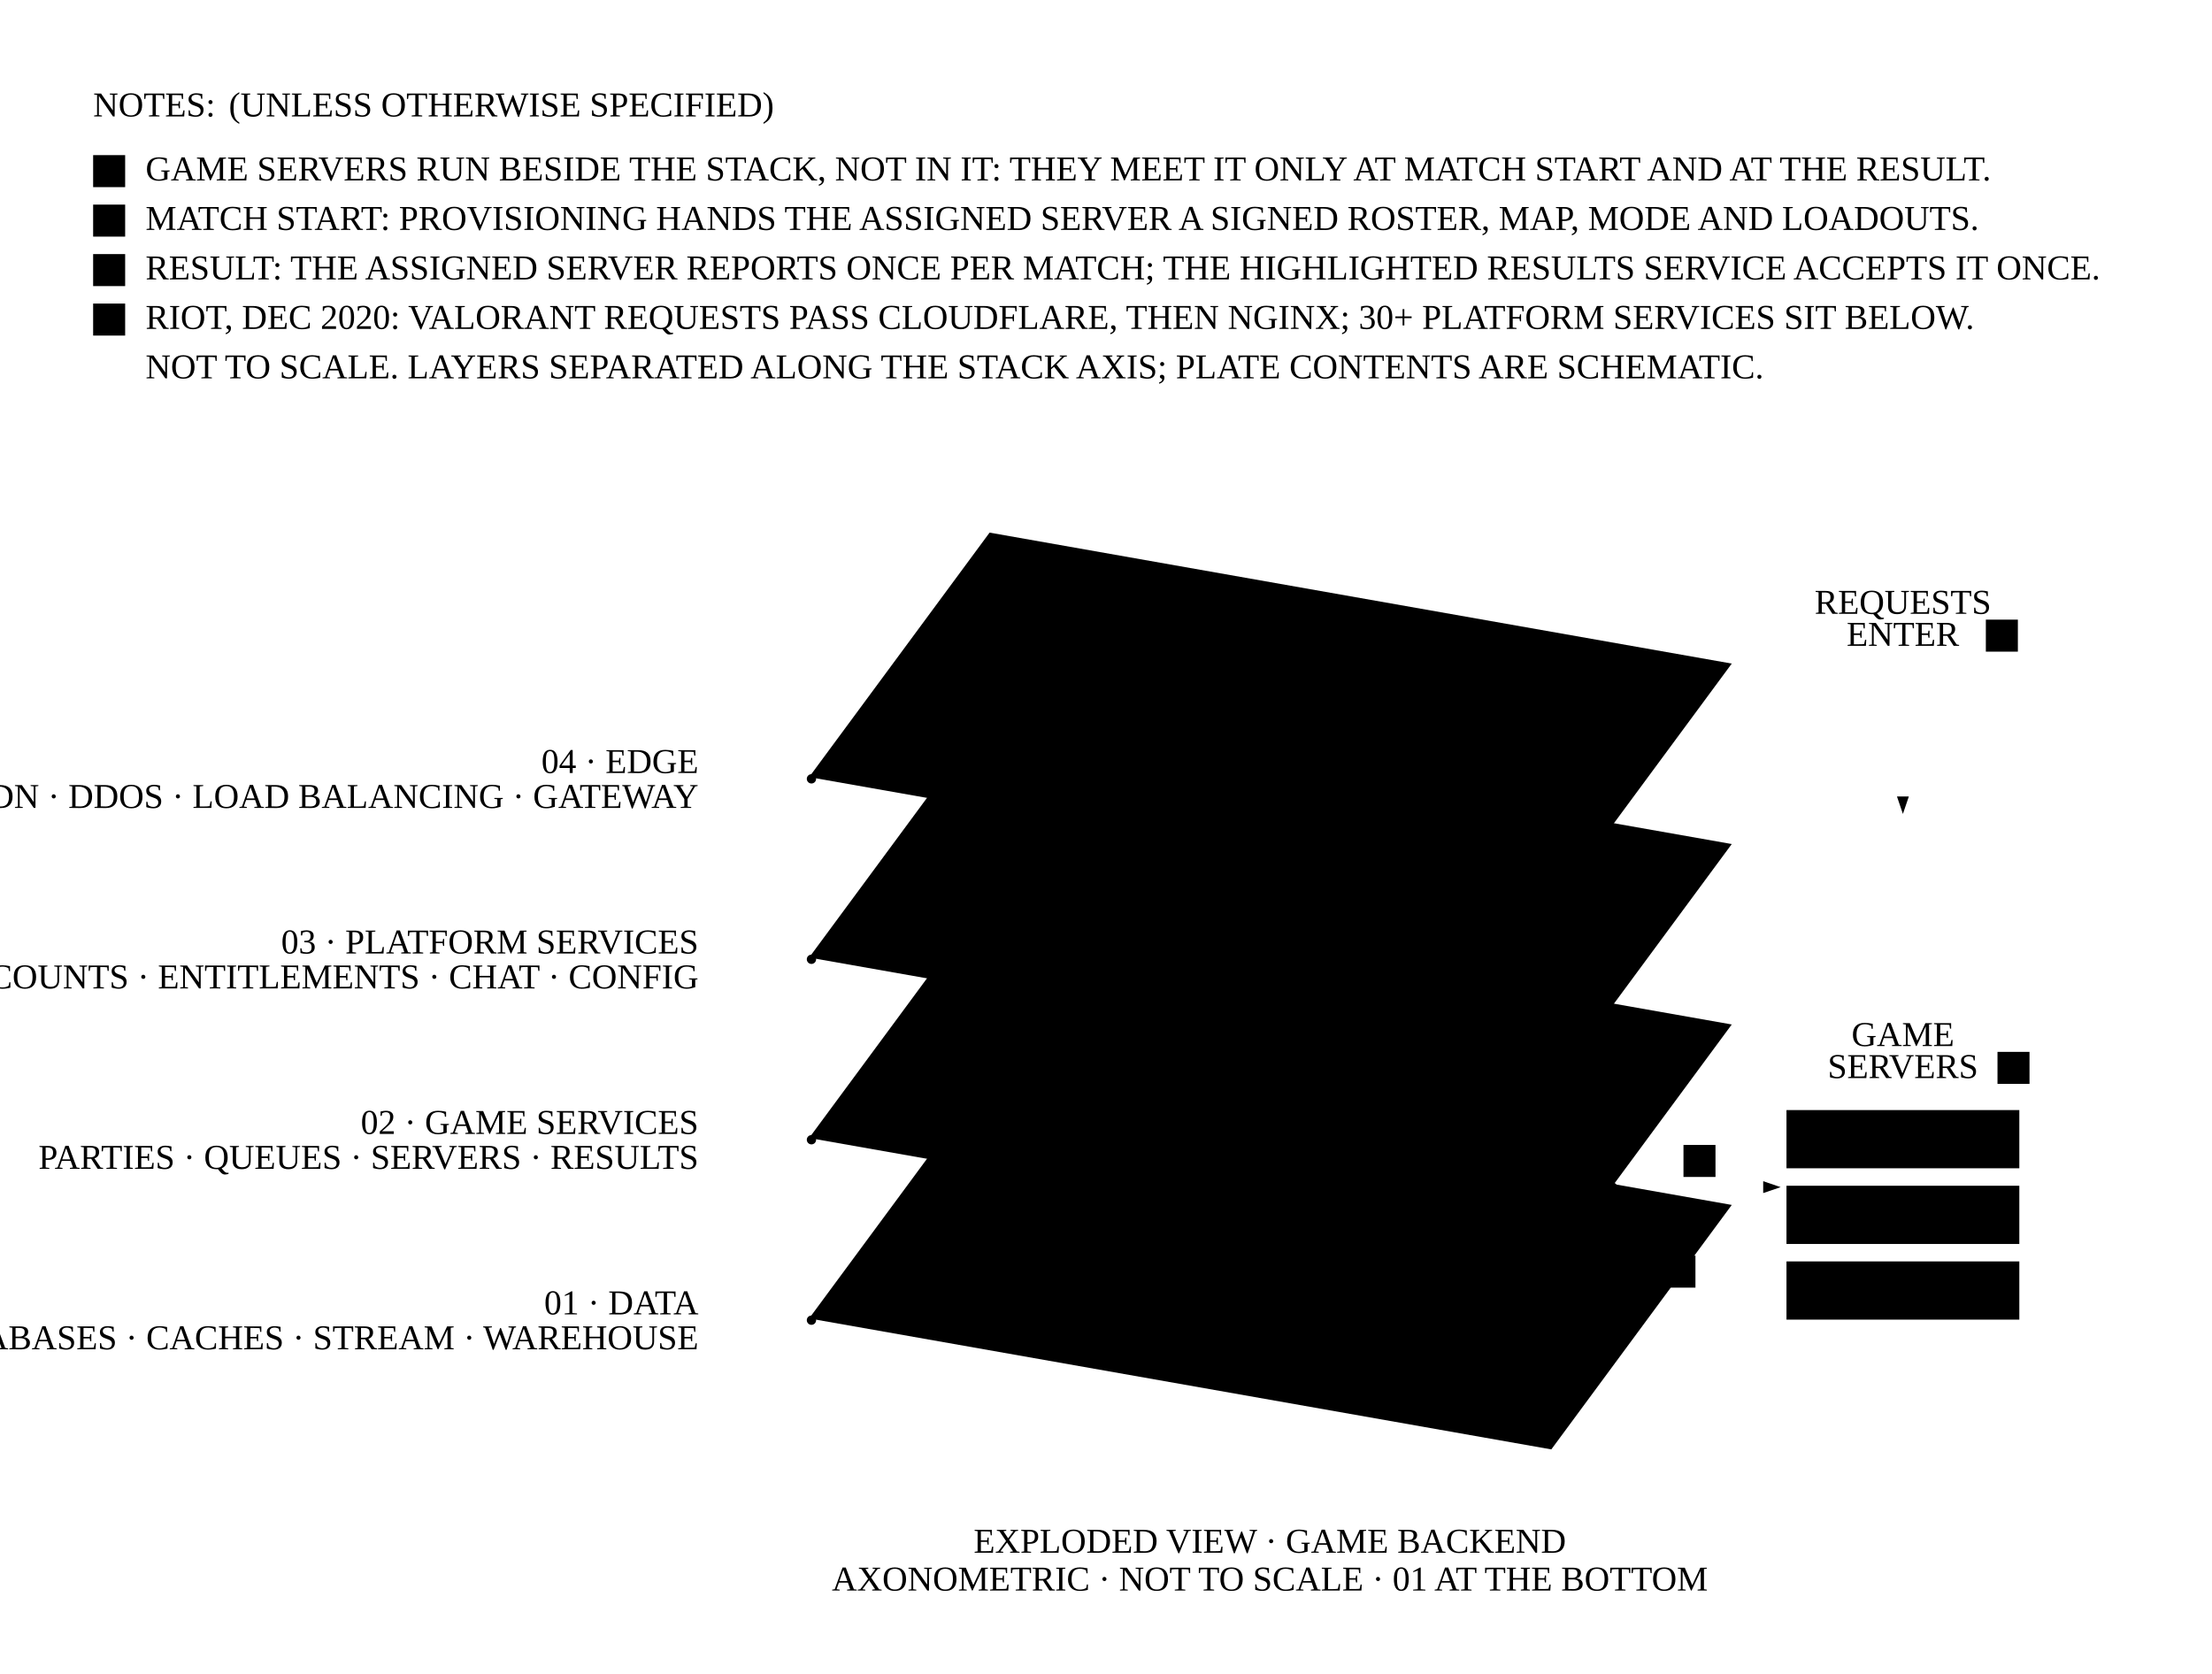
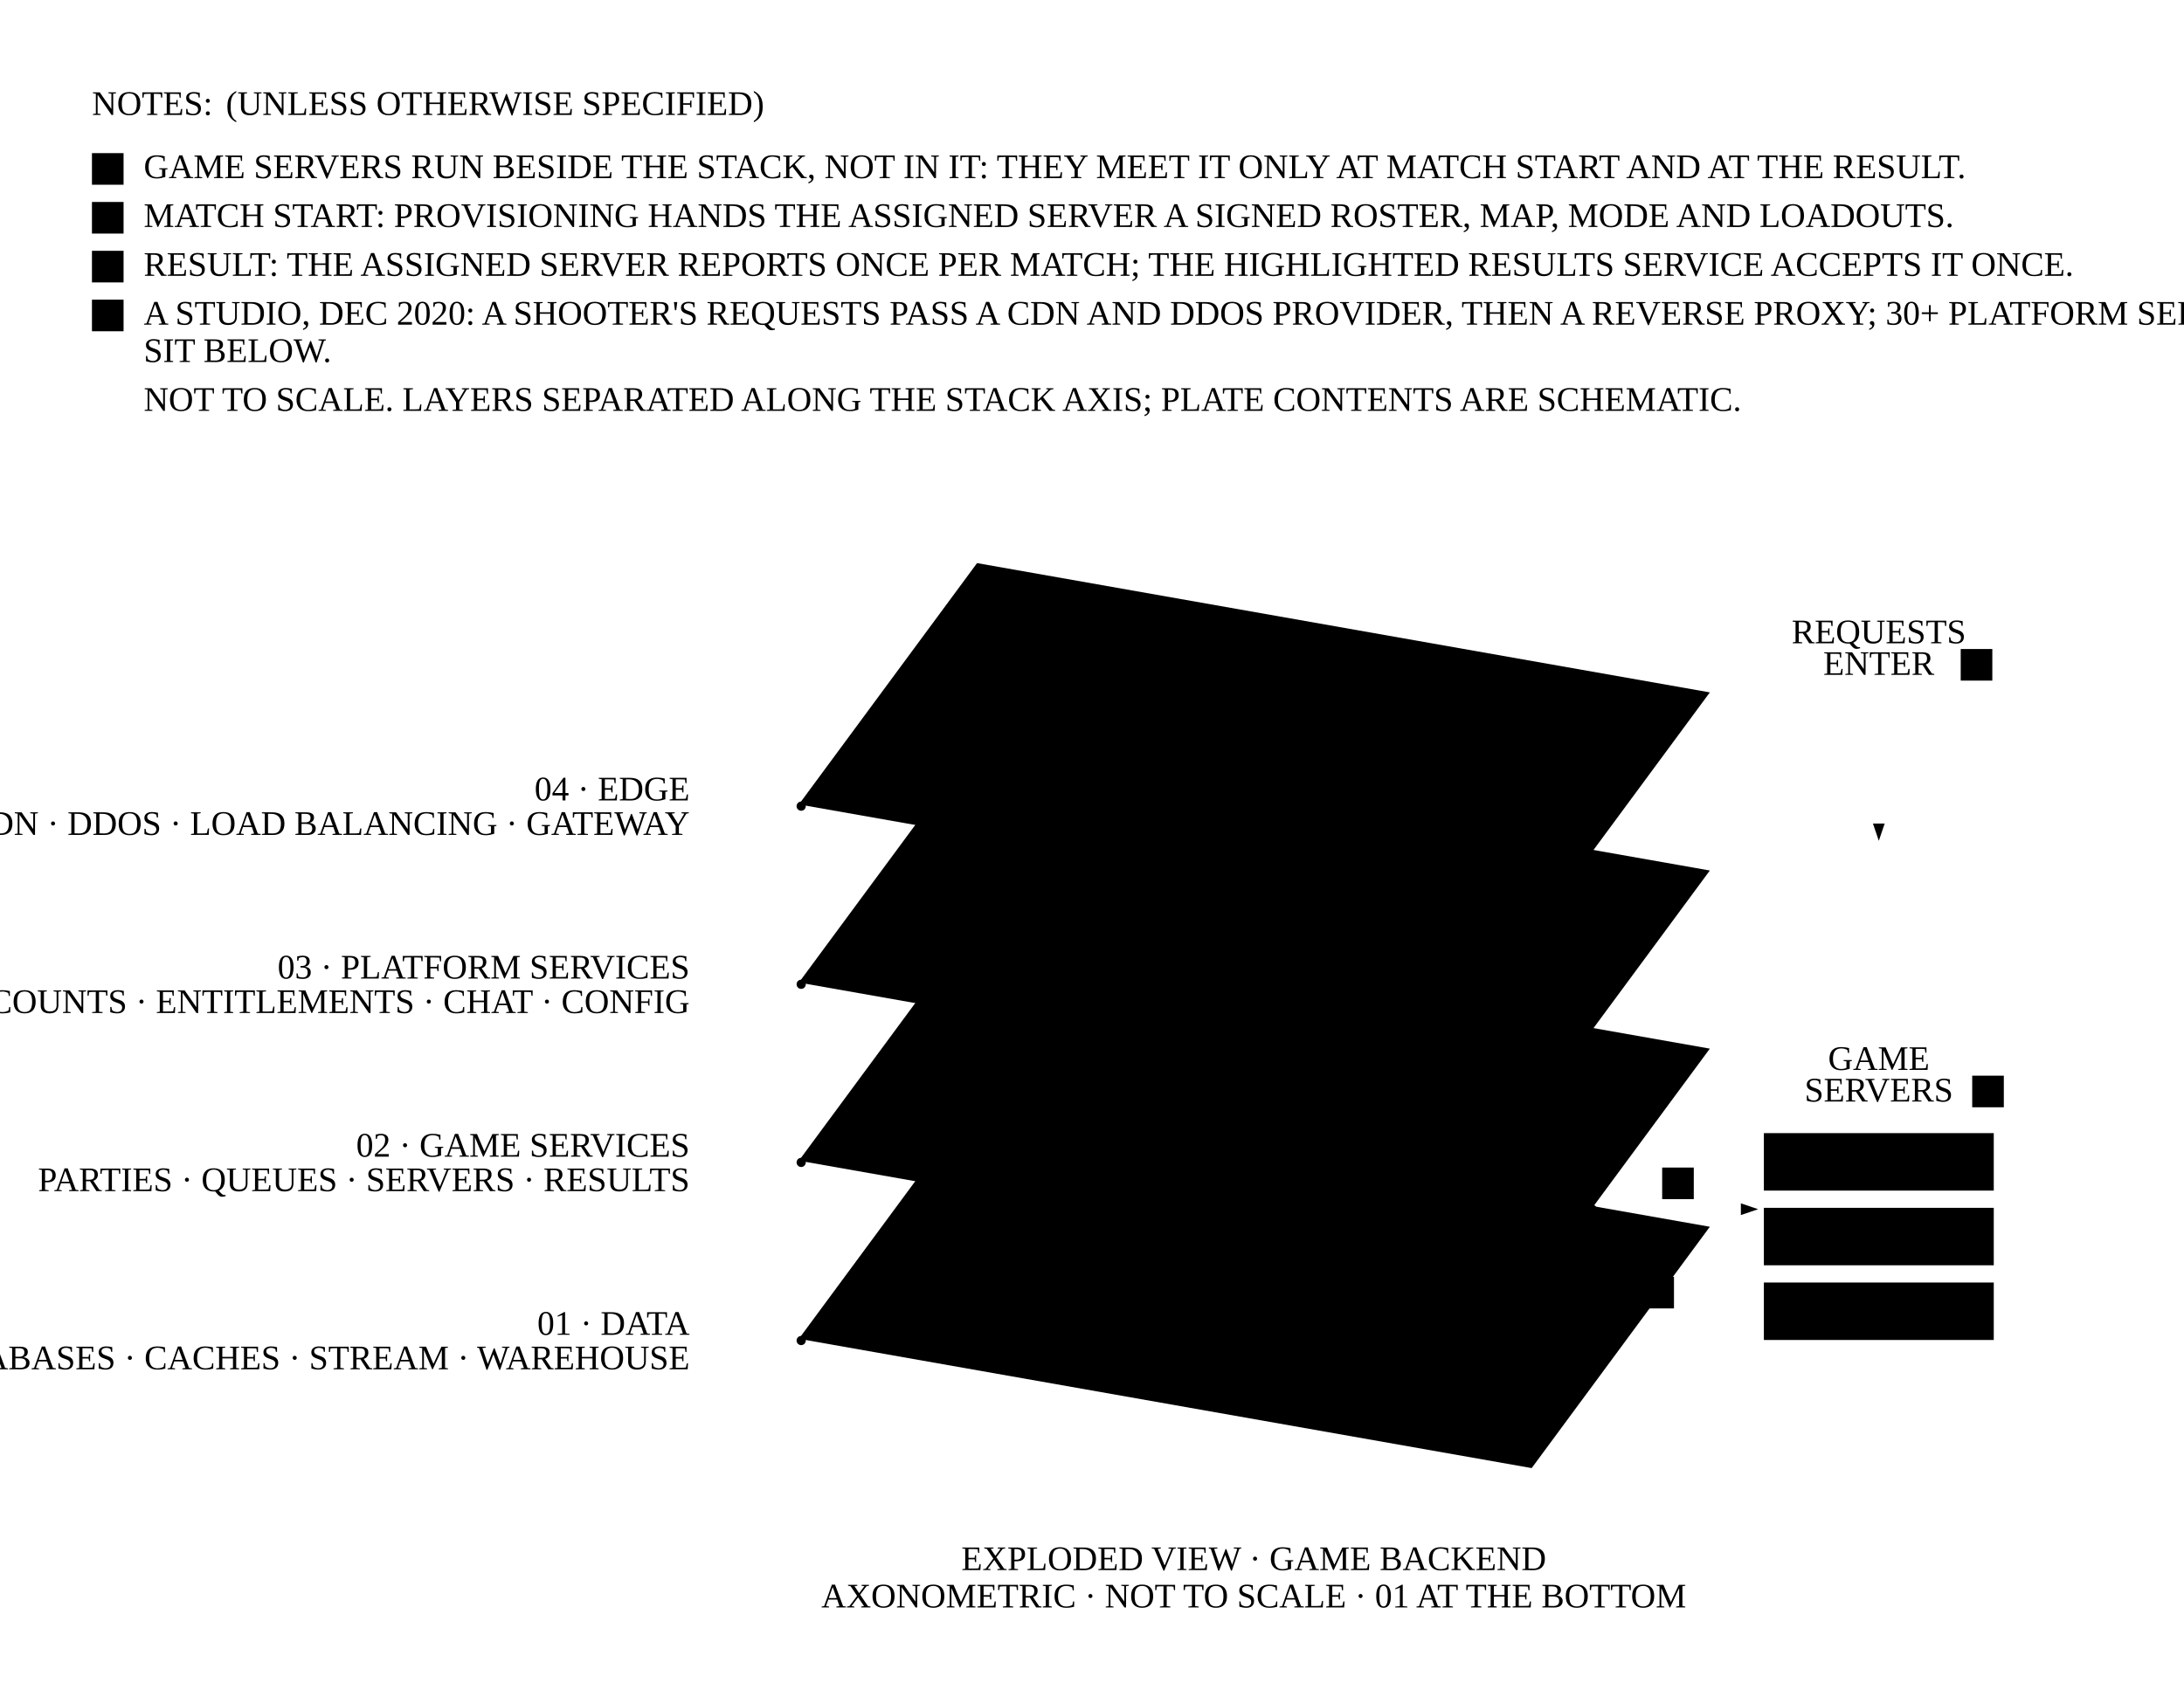
- <svg xmlns="http://www.w3.org/2000/svg" class="dwg" viewBox="0 0 760 575">
+ <svg xmlns="http://www.w3.org/2000/svg" class="dwg" viewBox="0 0 760 588">
  <defs>
    <marker id="gm-bks-ah" viewBox="0 0 10 10" refX="10" refY="5" markerWidth="6" markerHeight="6" markerUnits="userSpaceOnUse" orient="auto-start-reverse">
      <path class="ah ink" d="M0,1.6L10,5L0,8.4Z" />
    </marker>
    <marker id="gm-bks-ah-hl" viewBox="0 0 10 10" refX="10" refY="5" markerWidth="6" markerHeight="6" markerUnits="userSpaceOnUse" orient="auto-start-reverse">
      <path class="ah hl" d="M0,1.6L10,5L0,8.4Z" />
    </marker>
    <pattern id="gm-bks-hatch" width="5" height="5" patternUnits="userSpaceOnUse" patternTransform="rotate(45)">
      <path class="hatch-ln" d="M0,0V5" />
    </pattern>
  </defs>
  <text class="nth" x="32" y="40">NOTES:</text>
  <text class="nt" x="78.6" y="40">(UNLESS OTHERWISE SPECIFIED)</text>
  <rect class="nb" x="32" y="53.3" width="11" height="11" />
  <text class="nbt" x="37.5" y="61.5" text-anchor="middle">1</text>
  <text class="nt" x="50" y="62">GAME SERVERS RUN BESIDE THE STACK, NOT IN IT: THEY MEET IT ONLY AT MATCH START AND AT THE RESULT.</text>
  <rect class="nb" x="32" y="70.3" width="11" height="11" />
  <text class="nbt" x="37.5" y="78.5" text-anchor="middle">2</text>
  <text class="nt" x="50" y="79">MATCH START: PROVISIONING HANDS THE ASSIGNED SERVER A SIGNED ROSTER, MAP, MODE AND LOADOUTS.</text>
  <rect class="nb" x="32" y="87.3" width="11" height="11" />
  <text class="nbt" x="37.5" y="95.5" text-anchor="middle">3</text>
  <text class="nt" x="50" y="96">RESULT: THE ASSIGNED SERVER REPORTS ONCE PER MATCH; THE HIGHLIGHTED RESULTS SERVICE ACCEPTS IT ONCE.</text>
  <rect class="nb" x="32" y="104.3" width="11" height="11" />
  <text class="nbt" x="37.5" y="112.5" text-anchor="middle">4</text>
-   <text class="nt" x="50" y="113">RIOT, DEC 2020: VALORANT REQUESTS PASS CLOUDFLARE, THEN NGINX; 30+ PLATFORM SERVICES SIT BELOW.</text>
-   <text class="nt" x="50" y="130">NOT TO SCALE. LAYERS SEPARATED ALONG THE STACK AXIS; PLATE CONTENTS ARE SCHEMATIC.</text>
-   <path class="phantom" d="M340,369L340,183" />
-   <path class="phantom" d="M593.8,414.9L593.8,228.9" />
-   <path class="phantom" d="M532.6,499.5L532.6,313.5" />
-   <path class="phantom" d="M278.8,453.6L278.8,267.6" />
-   <g class="iso" transform="matrix(0.85 0.15 -0.31 0.42 340 369)">
+   <text class="nt" x="50" y="113">A STUDIO, DEC 2020: A SHOOTER'S REQUESTS PASS A CDN AND DDOS PROVIDER, THEN A REVERSE PROXY; 30+ PLATFORM SERVICES</text>
+   <text class="nt" x="50" y="126">SIT BELOW.</text>
+   <text class="nt" x="50" y="143">NOT TO SCALE. LAYERS SEPARATED ALONG THE STACK AXIS; PLATE CONTENTS ARE SCHEMATIC.</text>
+   <path class="phantom" d="M340,382L340,196" />
+   <path class="phantom" d="M593.8,427.9L593.8,241.9" />
+   <path class="phantom" d="M532.6,512.5L532.6,326.5" />
+   <path class="phantom" d="M278.8,466.6L278.8,280.6" />
+   <g class="iso" transform="matrix(0.85 0.15 -0.31 0.42 340 382)">
    <rect class="obj plate" x="0" y="0" width="300" height="200" />
    <rect class="obj fill-2" x="14" y="94" width="62" height="86" />
    <rect class="obj fill-1" x="24" y="108" width="42" height="16" rx="8" />
    <rect class="obj fill-1" x="24" y="132" width="42" height="16" rx="8" />
    <rect class="obj fill-1" x="24" y="156" width="42" height="16" rx="8" />
    <rect class="obj fill-2" x="86" y="94" width="62" height="86" />
    <rect class="obj fill-1" x="94" y="102" width="12" height="14" />
    <rect class="obj fill-1" x="110" y="102" width="12" height="14" />
    <rect class="obj fill-1" x="126" y="102" width="12" height="14" />
    <rect class="obj fill-1" x="94" y="120" width="12" height="14" />
    <rect class="obj fill-1" x="110" y="120" width="12" height="14" />
    <rect class="obj fill-1" x="126" y="120" width="12" height="14" />
    <rect class="obj fill-1" x="94" y="138" width="12" height="14" />
    <rect class="obj fill-1" x="110" y="138" width="12" height="14" />
    <rect class="obj fill-1" x="126" y="138" width="12" height="14" />
    <rect class="obj fill-1" x="94" y="156" width="12" height="14" />
    <rect class="obj fill-1" x="110" y="156" width="12" height="14" />
    <rect class="obj fill-1" x="126" y="156" width="12" height="14" />
    <rect class="obj fill-2" x="158" y="94" width="62" height="86" />
    <path class="ctr" d="M166,137L212,137" />
    <rect class="obj fill-1" x="166" y="129" width="9" height="16" />
    <rect class="obj fill-1" x="177" y="129" width="9" height="16" />
    <rect class="obj fill-1" x="188" y="129" width="9" height="16" />
    <rect class="obj fill-1" x="199" y="129" width="9" height="16" />
    <rect class="obj fill-2" x="230" y="94" width="58" height="86" />
    <rect class="obj fill-1" x="240" y="104" width="10" height="66" />
    <rect class="obj fill-1" x="254" y="104" width="10" height="66" />
    <rect class="obj fill-1" x="268" y="104" width="10" height="66" />
  </g>
-   <circle class="dot" cx="278.8" cy="453.6" r="1.6" />
-   <path class="leader" d="M278.8,453.6H248" />
-   <text class="lt" x="240" y="451.6" text-anchor="end">01 · DATA</text>
-   <text class="vs" x="240" y="463.6" text-anchor="end">DATABASES · CACHES · STREAM · WAREHOUSE</text>
-   <g class="iso" transform="matrix(0.85 0.15 -0.31 0.42 340 307)">
+   <circle class="dot" cx="278.8" cy="466.6" r="1.6" />
+   <path class="leader" d="M278.8,466.6H248" />
+   <text class="lt" x="240" y="464.6" text-anchor="end">01 · DATA</text>
+   <text class="vs" x="240" y="476.6" text-anchor="end">DATABASES · CACHES · STREAM · WAREHOUSE</text>
+   <g class="iso" transform="matrix(0.85 0.15 -0.31 0.42 340 320)">
    <rect class="obj plate" x="0" y="0" width="300" height="200" />
    <rect class="obj fill-2" x="12" y="94" width="40" height="86" />
    <rect class="obj fill-2" x="59.6" y="94" width="40" height="86" />
    <rect class="obj fill-2" x="107.2" y="94" width="40" height="86" />
    <rect class="obj hl" x="154.8" y="94" width="40" height="86" />
    <rect class="obj fill-2" x="202.4" y="94" width="40" height="86" />
    <rect class="obj fill-2" x="250" y="94" width="40" height="86" />
    <circle class="obj fill-1" cx="32" cy="112" r="6" />
    <circle class="obj fill-1" cx="32" cy="132" r="6" />
    <circle class="obj fill-1" cx="32" cy="152" r="6" />
    <rect class="obj fill-1" x="67.6" y="104" width="24" height="10" />
    <rect class="obj fill-1" x="67.6" y="120" width="24" height="10" />
    <rect class="obj fill-1" x="67.6" y="136" width="24" height="10" />
    <rect class="obj fill-1" x="67.6" y="152" width="24" height="10" />
    <rect class="slot" x="63.6" y="166" width="32" height="8" />
    <rect class="obj fill-1" x="113.2" y="104" width="28" height="12" />
    <rect class="obj fill-1" x="113.2" y="122" width="28" height="12" />
    <rect class="obj fill-1" x="113.2" y="140" width="28" height="12" />
    <rect class="obj fill-1" x="113.2" y="158" width="28" height="12" />
    <path class="obj" d="M162.8,110L186.8,110" />
    <path class="obj" d="M162.8,124L186.8,124" />
    <path class="obj" d="M162.8,138L186.8,138" />
    <path class="obj" d="M162.8,152L186.8,152" />
    <path class="obj" d="M208.4,170H218.4V146H228.4V122H236.4V100" />
    <rect class="obj fill-1" x="256" y="104" width="12" height="18" />
    <rect class="obj fill-1" x="271" y="104" width="12" height="18" />
    <rect class="obj fill-1" x="256" y="126" width="12" height="18" />
    <rect class="obj fill-1" x="271" y="126" width="12" height="18" />
    <rect class="obj fill-1" x="256" y="148" width="12" height="18" />
    <rect class="obj fill-1" x="271" y="148" width="12" height="18" />
  </g>
-   <circle class="dot" cx="278.8" cy="391.6" r="1.6" />
-   <path class="leader" d="M278.8,391.6H248" />
-   <text class="lt" x="240" y="389.6" text-anchor="end">02 · GAME SERVICES</text>
-   <text class="vs" x="240" y="401.6" text-anchor="end">PARTIES · QUEUES · SERVERS · RESULTS</text>
-   <g class="iso" transform="matrix(0.85 0.15 -0.31 0.42 340 245)">
+   <circle class="dot" cx="278.8" cy="404.6" r="1.6" />
+   <path class="leader" d="M278.8,404.6H248" />
+   <text class="lt" x="240" y="402.6" text-anchor="end">02 · GAME SERVICES</text>
+   <text class="vs" x="240" y="414.6" text-anchor="end">PARTIES · QUEUES · SERVERS · RESULTS</text>
+   <g class="iso" transform="matrix(0.85 0.15 -0.31 0.42 340 258)">
    <rect class="obj plate" x="0" y="0" width="300" height="200" />
    <rect class="obj fill-2" x="12" y="94" width="40" height="86" />
    <rect class="obj fill-2" x="59.6" y="94" width="40" height="86" />
    <rect class="obj fill-2" x="107.2" y="94" width="40" height="86" />
    <rect class="obj fill-2" x="154.8" y="94" width="40" height="86" />
    <rect class="obj fill-2" x="202.4" y="94" width="40" height="86" />
    <rect class="obj fill-2" x="250" y="94" width="40" height="86" />
    <circle class="obj fill-1" cx="32" cy="114" r="8" />
    <rect class="obj fill-1" x="20" y="134" width="24" height="10" />
    <rect class="slot" x="20" y="150" width="24" height="10" />
    <path class="obj" d="M67.6,106L91.6,106" />
    <path class="obj" d="M67.6,122L91.6,122" />
    <path class="obj" d="M67.6,138L91.6,138" />
    <path class="obj" d="M67.6,154L91.6,154" />
    <rect class="obj fill-1" x="112.2" y="104" width="24" height="16" />
    <rect class="obj fill-1" x="118.2" y="128" width="24" height="16" />
    <circle class="dot" cx="127.2" cy="162" r="4" />
    <path class="obj" d="M162.8,130L184.8,106" />
    <path class="obj" d="M162.8,130L184.8,130" />
    <path class="obj" d="M162.8,130L184.8,154" />
    <rect class="obj fill-1" x="182.8" y="102" width="8" height="8" />
    <rect class="obj fill-1" x="182.8" y="126" width="8" height="8" />
    <rect class="obj fill-1" x="182.8" y="150" width="8" height="8" />
    <rect class="obj fill-1" x="208.4" y="106" width="10" height="10" />
    <path class="obj" d="M222.4,111L236.4,111" />
    <rect class="obj fill-1" x="208.4" y="124" width="10" height="10" />
    <path class="obj" d="M222.4,129L236.4,129" />
    <rect class="obj fill-1" x="208.4" y="142" width="10" height="10" />
    <path class="obj" d="M222.4,147L236.4,147" />
    <rect class="obj fill-1" x="208.4" y="160" width="10" height="10" />
    <path class="obj" d="M222.4,165L236.4,165" />
    <path class="obj fill-1" d="M256,104H284L274,140V170H266V140Z" />
  </g>
-   <circle class="dot" cx="278.8" cy="329.6" r="1.6" />
-   <path class="leader" d="M278.8,329.6H248" />
-   <text class="lt" x="240" y="327.6" text-anchor="end">03 · PLATFORM SERVICES</text>
-   <text class="vs" x="240" y="339.6" text-anchor="end">ACCOUNTS · ENTITLEMENTS · CHAT · CONFIG</text>
-   <g class="iso" transform="matrix(0.85 0.15 -0.31 0.42 340 183)">
+   <circle class="dot" cx="278.8" cy="342.6" r="1.6" />
+   <path class="leader" d="M278.8,342.6H248" />
+   <text class="lt" x="240" y="340.6" text-anchor="end">03 · PLATFORM SERVICES</text>
+   <text class="vs" x="240" y="352.6" text-anchor="end">ACCOUNTS · ENTITLEMENTS · CHAT · CONFIG</text>
+   <g class="iso" transform="matrix(0.85 0.15 -0.31 0.42 340 196)">
    <rect class="obj plate" x="0" y="0" width="300" height="200" />
    <rect class="obj fill-2" x="14" y="94" width="84" height="86" />
    <circle class="obj fill-1" cx="34" cy="112" r="7" />
    <circle class="obj fill-1" cx="78" cy="112" r="7" />
    <circle class="obj fill-1" cx="34" cy="162" r="7" />
    <circle class="obj fill-1" cx="78" cy="162" r="7" />
    <circle class="obj fill-1" cx="56" cy="137" r="7" />
    <rect class="obj fill-2" x="108" y="94" width="84" height="86" />
    <rect class="obj fill-1" x="118" y="131" width="14" height="12" />
    <path class="obj" d="M132,137L168,108" />
    <rect class="obj fill-1" x="168" y="102" width="14" height="12" />
    <path class="obj" d="M132,137L168,137" />
    <rect class="obj fill-1" x="168" y="131" width="14" height="12" />
    <path class="obj" d="M132,137L168,166" />
    <rect class="obj fill-1" x="168" y="160" width="14" height="12" />
    <rect class="obj fill-2" x="202" y="94" width="86" height="86" />
    <rect class="obj fill-1" x="212" y="104" width="16" height="66" />
    <path class="obj" d="M228,117L276,117" />
    <path class="obj" d="M228,137L276,137" />
    <path class="obj" d="M228,157L276,157" />
  </g>
-   <circle class="dot" cx="278.8" cy="267.6" r="1.6" />
-   <path class="leader" d="M278.8,267.6H248" />
-   <text class="lt" x="240" y="265.6" text-anchor="end">04 · EDGE</text>
-   <text class="vs" x="240" y="277.6" text-anchor="end">CDN · DDOS · LOAD BALANCING · GATEWAY</text>
-   <path class="leader" d="M653.8,228.9V279.66" marker-end="url(#gm-bks-ah)" />
-   <text class="sl ink" x="653.8" y="210.9" text-anchor="middle">REQUESTS</text>
-   <text class="sl ink" x="653.8" y="221.9" text-anchor="middle">ENTER</text>
-   <rect class="nb" x="682.3" y="212.9" width="11" height="11" />
-   <text class="nbt" x="687.8" y="221.1" text-anchor="middle">4</text>
-   <rect class="obj fill-1" x="613.8" y="381.41" width="80" height="20" />
-   <rect class="obj fill-1" x="613.8" y="407.41" width="80" height="20" />
-   <rect class="obj fill-1" x="613.8" y="433.41" width="80" height="20" />
-   <text class="sl ink" x="653.8" y="359.41" text-anchor="middle">GAME</text>
-   <text class="sl ink" x="653.8" y="370.41" text-anchor="middle">SERVERS</text>
-   <rect class="nb" x="686.3" y="361.41" width="11" height="11" />
-   <text class="nbt" x="691.8" y="369.61" text-anchor="middle">1</text>
-   <circle class="dot" cx="554.012" cy="407.888" r="1.6" />
-   <path class="leader" d="M554.012,407.888H611.8" marker-end="url(#gm-bks-ah)" />
-   <path class="leader" d="M611.8,426.923H543.242" marker-end="url(#gm-bks-ah)" />
-   <rect class="nb" x="578.41" y="393.39" width="11" height="11" />
-   <text class="nbt" x="583.91" y="401.59" text-anchor="middle">2</text>
-   <rect class="nb" x="571.52" y="431.42" width="11" height="11" />
-   <text class="nbt" x="577.02" y="439.62" text-anchor="middle">3</text>
-   <text class="vt" x="436.3" y="533.5" text-anchor="middle">EXPLODED VIEW · GAME BACKEND</text>
-   <text class="vs" x="436.3" y="546.5" text-anchor="middle">AXONOMETRIC · NOT TO SCALE · 01 AT THE BOTTOM</text>
+   <circle class="dot" cx="278.8" cy="280.6" r="1.6" />
+   <path class="leader" d="M278.8,280.6H248" />
+   <text class="lt" x="240" y="278.6" text-anchor="end">04 · EDGE</text>
+   <text class="vs" x="240" y="290.6" text-anchor="end">CDN · DDOS · LOAD BALANCING · GATEWAY</text>
+   <path class="leader" d="M653.8,241.9V292.66" marker-end="url(#gm-bks-ah)" />
+   <text class="sl ink" x="653.8" y="223.9" text-anchor="middle">REQUESTS</text>
+   <text class="sl ink" x="653.8" y="234.9" text-anchor="middle">ENTER</text>
+   <rect class="nb" x="682.3" y="225.9" width="11" height="11" />
+   <text class="nbt" x="687.8" y="234.1" text-anchor="middle">4</text>
+   <rect class="obj fill-1" x="613.8" y="394.41" width="80" height="20" />
+   <rect class="obj fill-1" x="613.8" y="420.41" width="80" height="20" />
+   <rect class="obj fill-1" x="613.8" y="446.41" width="80" height="20" />
+   <text class="sl ink" x="653.8" y="372.41" text-anchor="middle">GAME</text>
+   <text class="sl ink" x="653.8" y="383.41" text-anchor="middle">SERVERS</text>
+   <rect class="nb" x="686.3" y="374.41" width="11" height="11" />
+   <text class="nbt" x="691.8" y="382.61" text-anchor="middle">1</text>
+   <circle class="dot" cx="554.012" cy="420.888" r="1.6" />
+   <path class="leader" d="M554.012,420.888H611.8" marker-end="url(#gm-bks-ah)" />
+   <path class="leader" d="M611.8,439.923H543.242" marker-end="url(#gm-bks-ah)" />
+   <rect class="nb" x="578.41" y="406.39" width="11" height="11" />
+   <text class="nbt" x="583.91" y="414.59" text-anchor="middle">2</text>
+   <rect class="nb" x="571.52" y="444.42" width="11" height="11" />
+   <text class="nbt" x="577.02" y="452.62" text-anchor="middle">3</text>
+   <text class="vt" x="436.3" y="546.5" text-anchor="middle">EXPLODED VIEW · GAME BACKEND</text>
+   <text class="vs" x="436.3" y="559.5" text-anchor="middle">AXONOMETRIC · NOT TO SCALE · 01 AT THE BOTTOM</text>
</svg>
